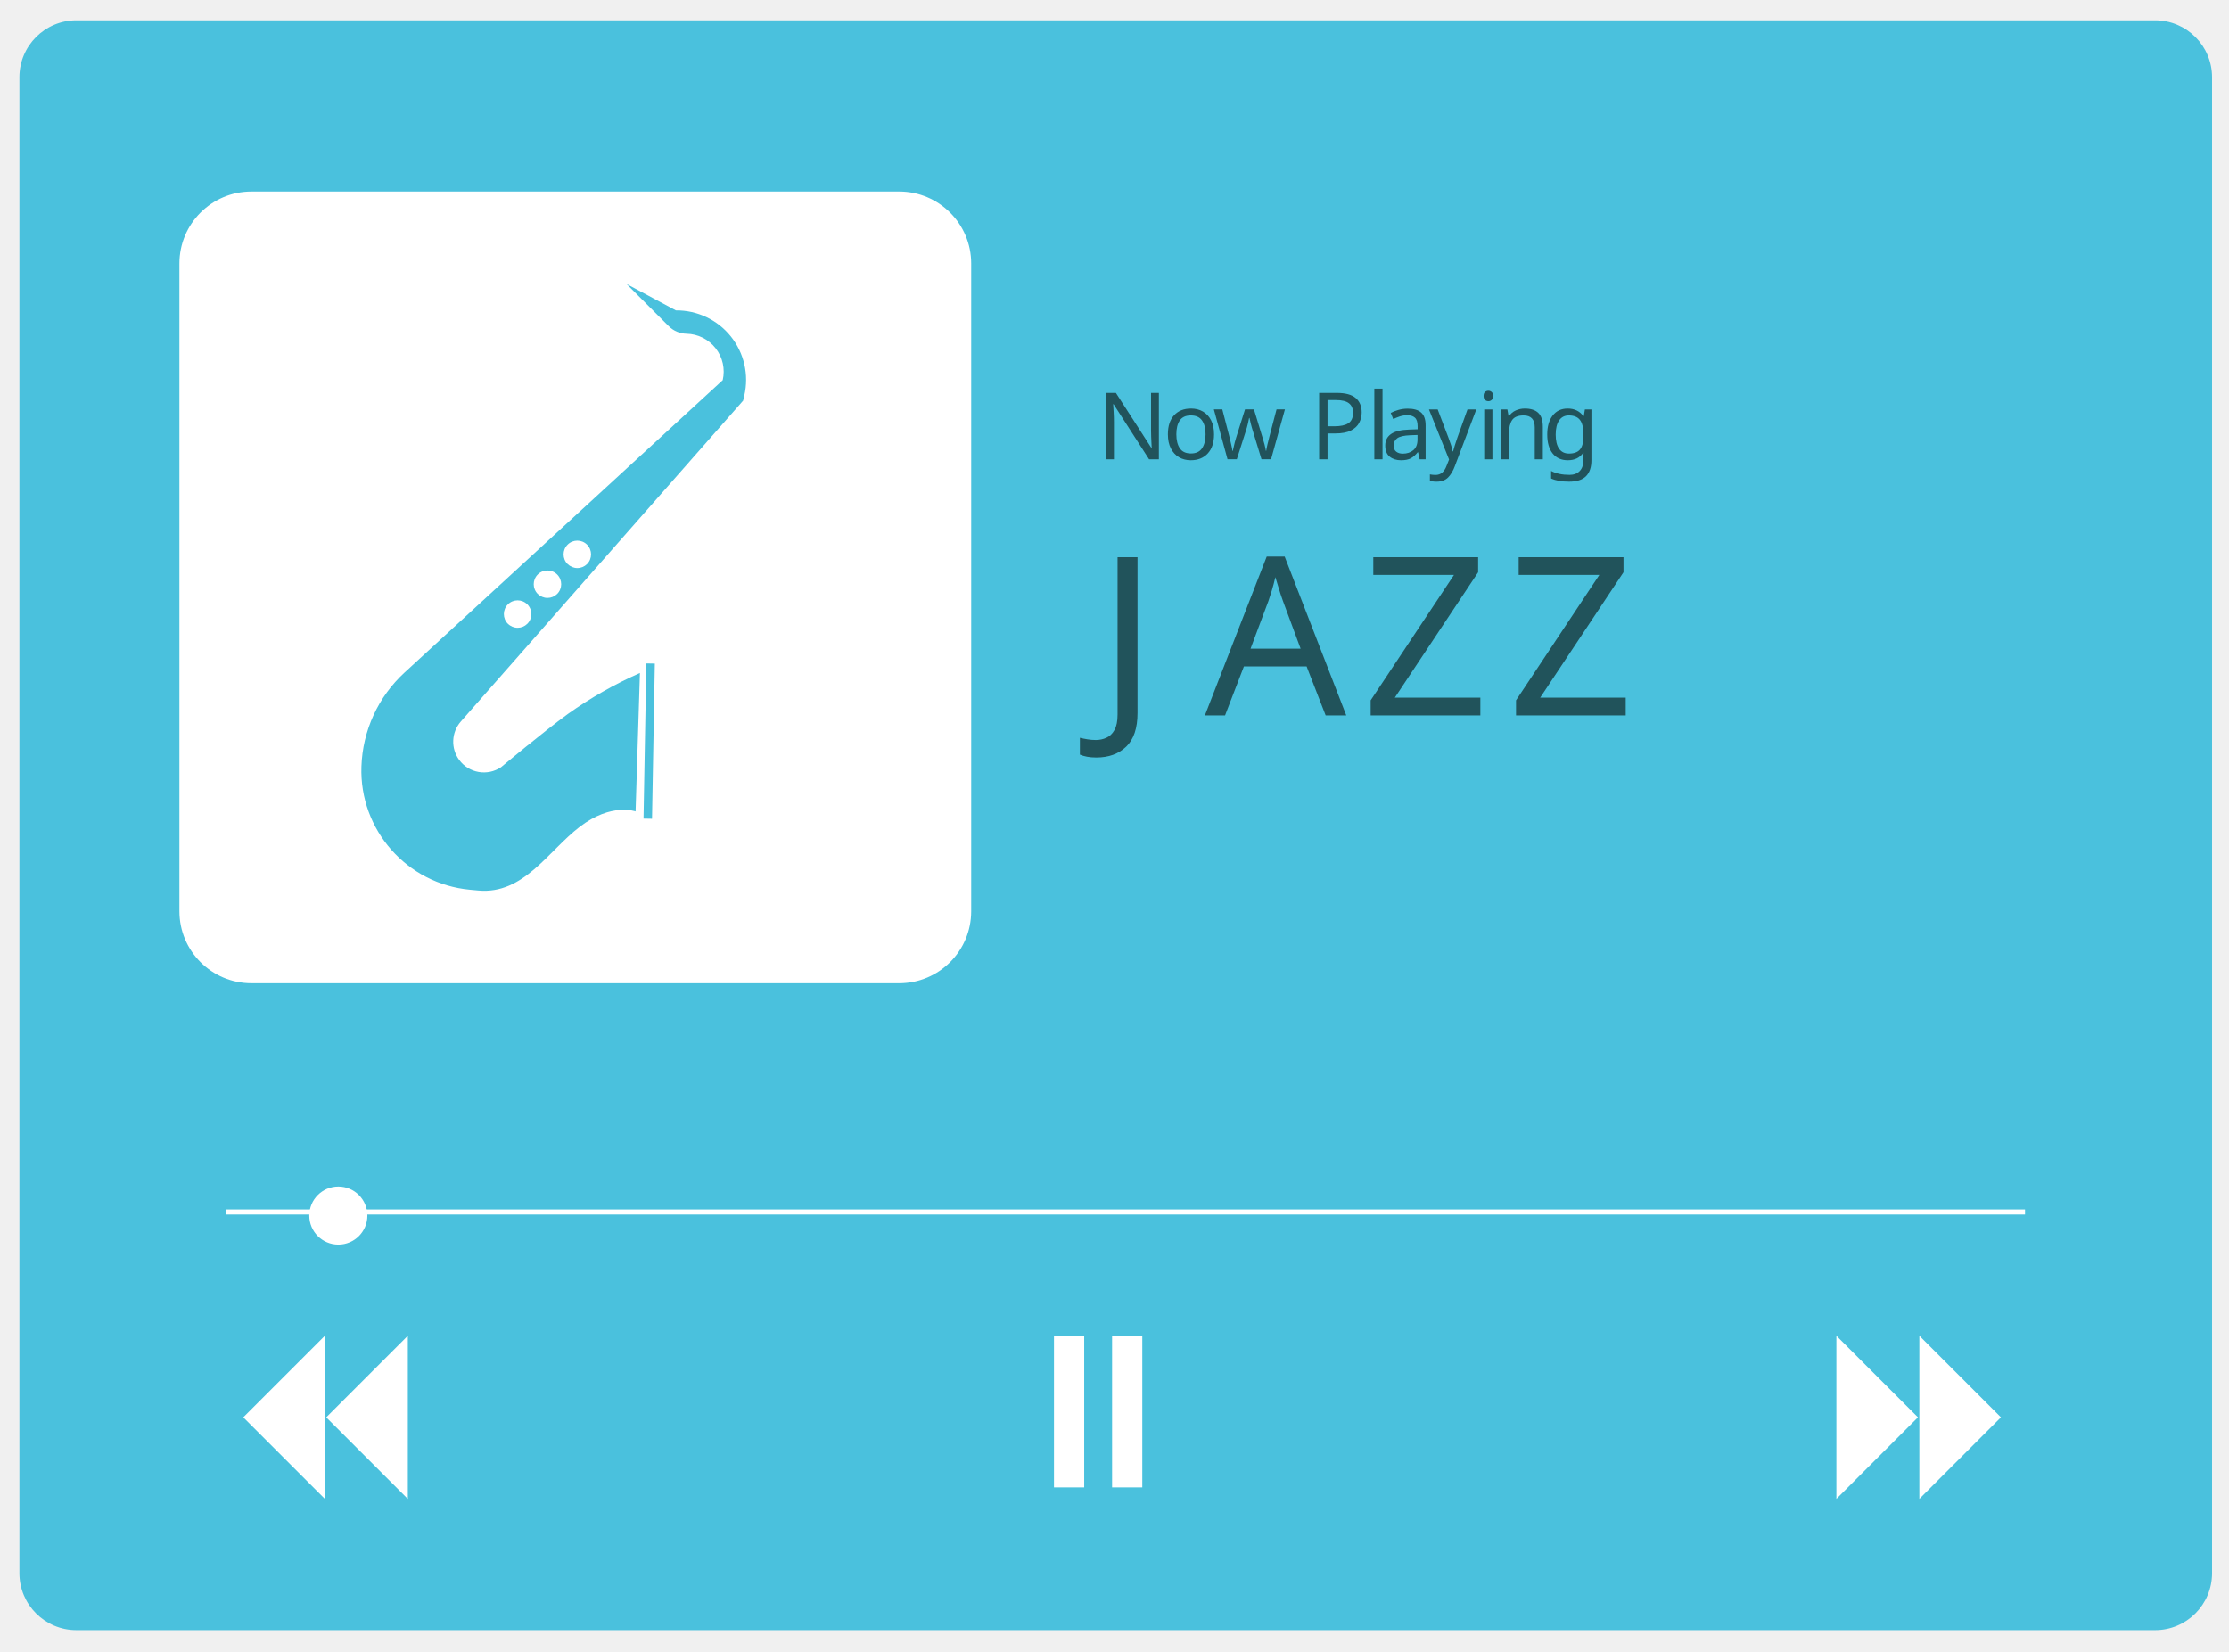
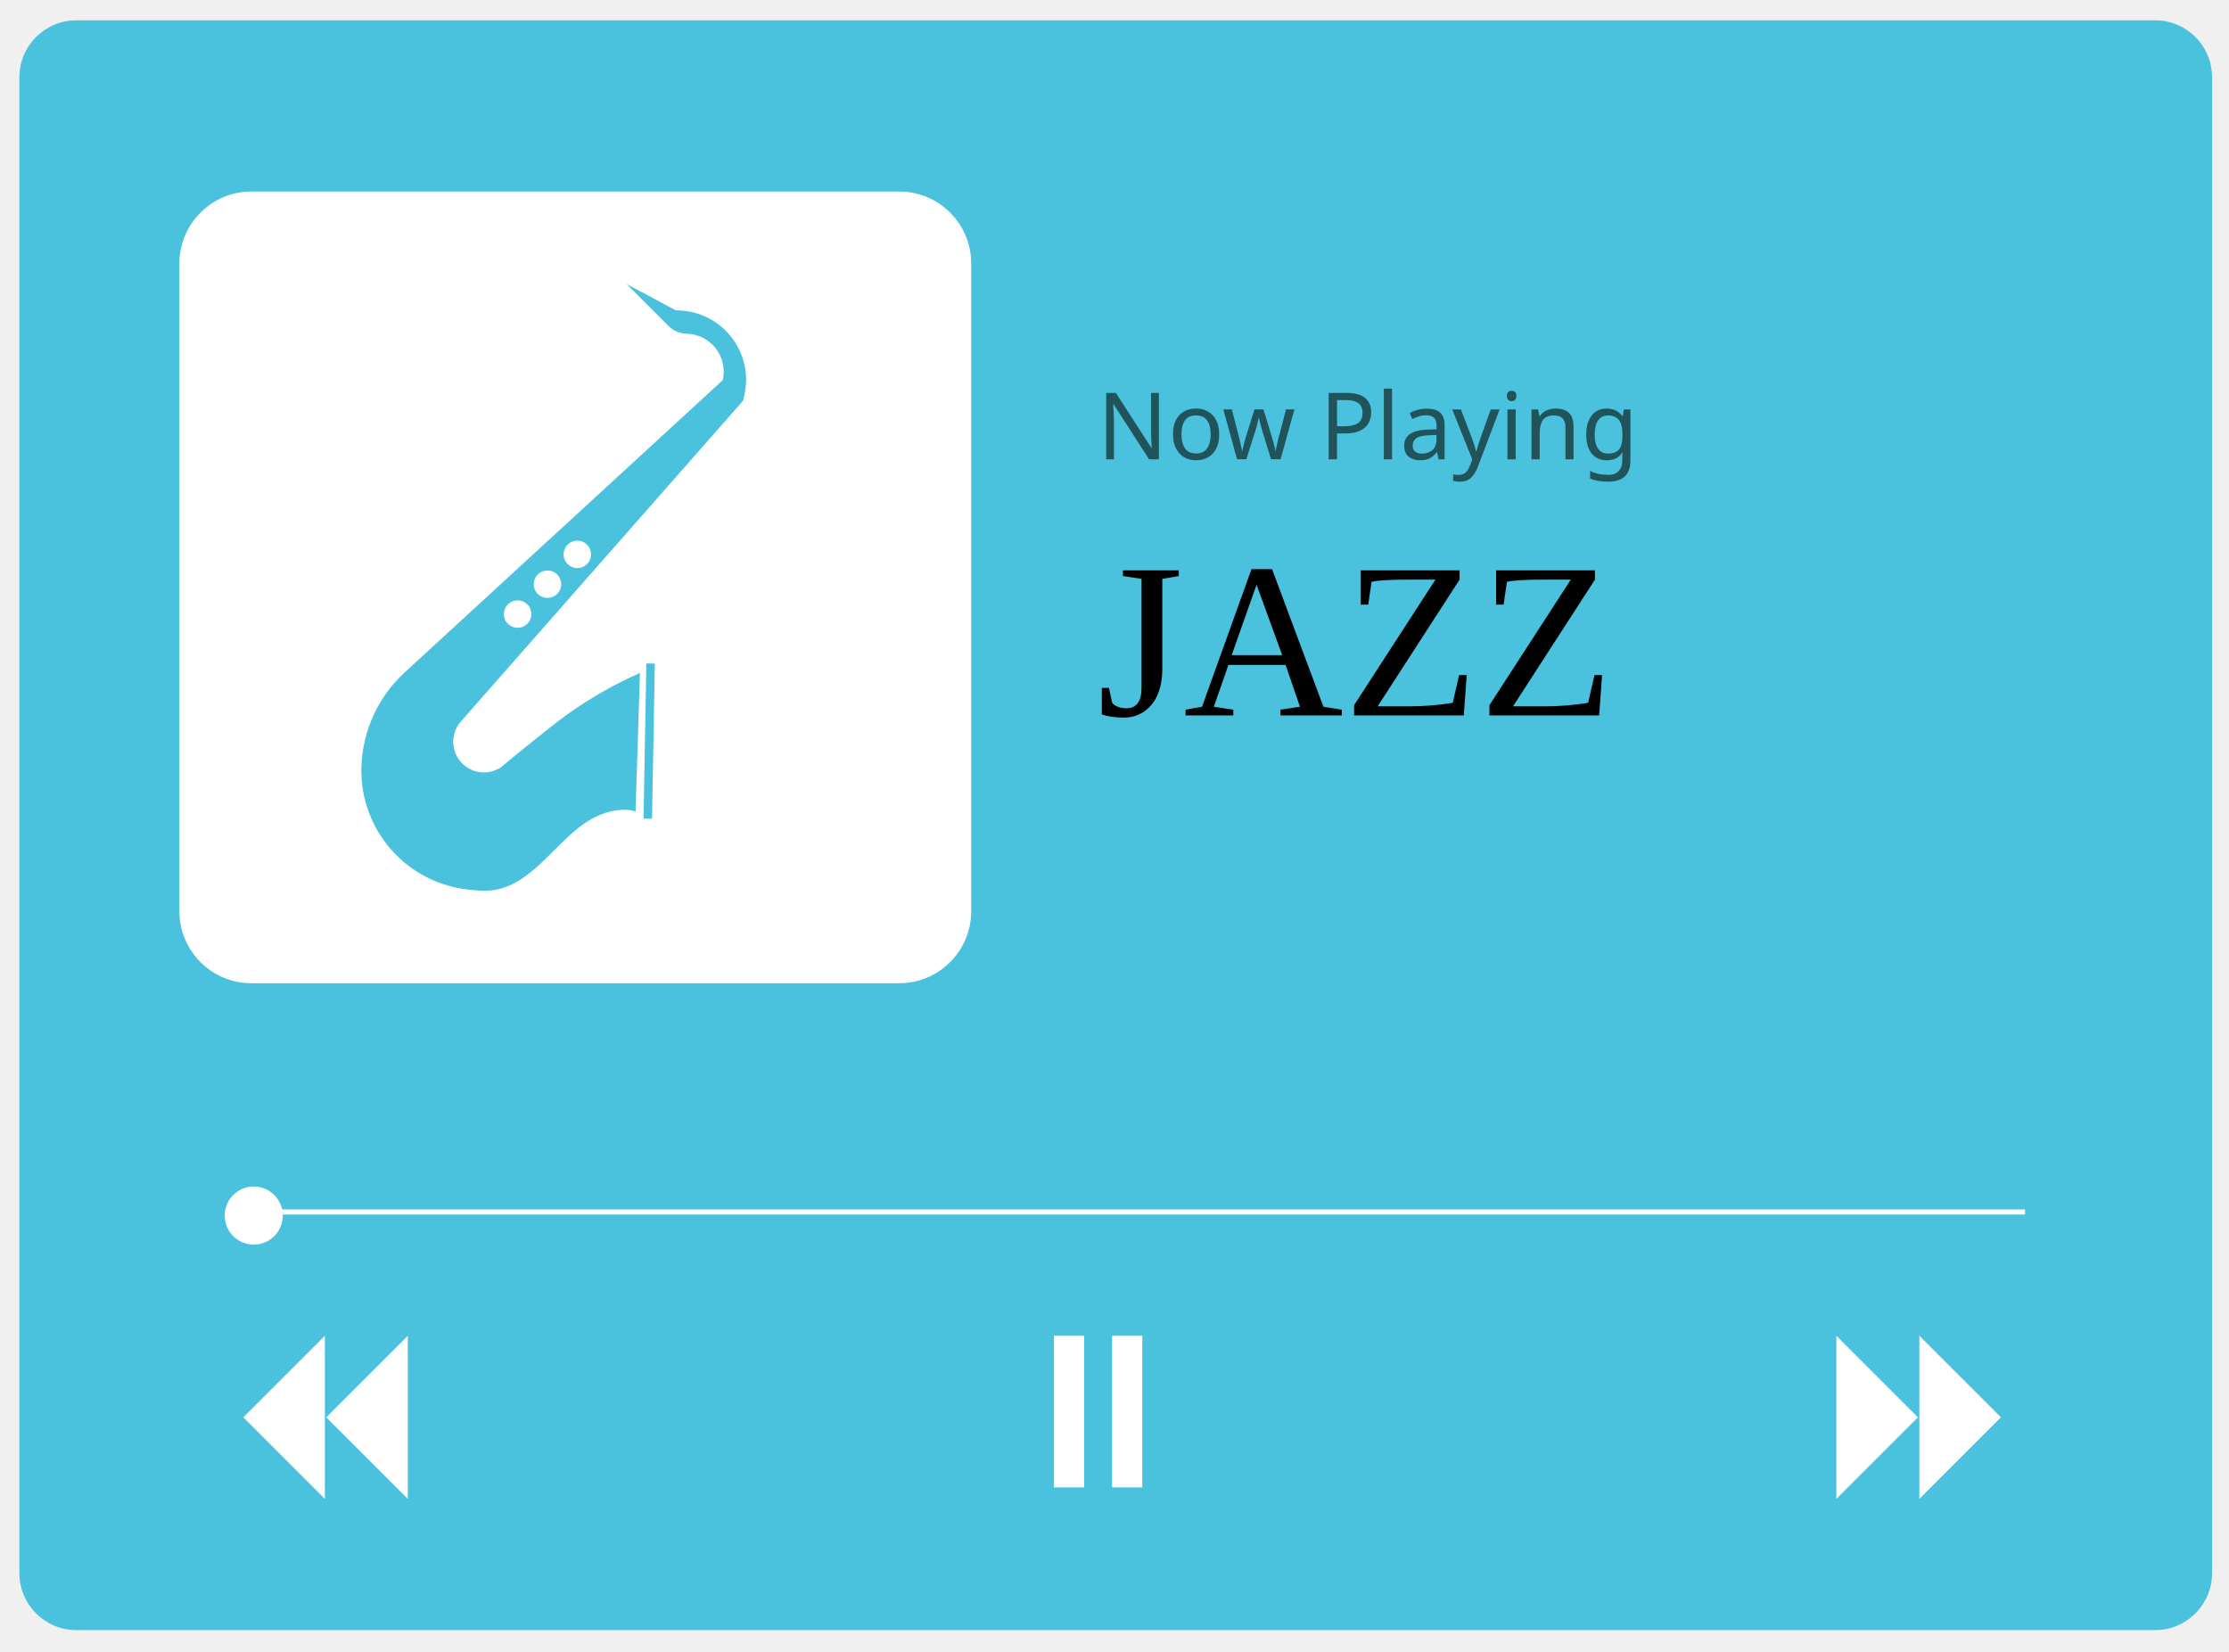
<svg xmlns="http://www.w3.org/2000/svg" viewBox="0 0 1317.64 976.26">
  <defs>
    <style>
        .musicJazzCls-1 {
            fill: #4ac1dd;
        }
        
        .musicJazzCls-2 {
            fill: #fff;
        }
        
        .musicJazzCls-3 {
            font-size: 55px;
        }
        
        .musicJazzCls-3,
        .musicJazzCls-5 {
            fill: #21535b;
            font-family: "HelvNeue Roman for IBM";
        }
        
        .musicJazzCls-4 {
-             letter-spacing: -1px;
+             font-size: 131px;
        }
        
        .musicJazzCls-5 {
-             font-size: 131px;
-         }
-         
-         .musicJazzCls-6 {
-             letter-spacing: -2px;
-         }
-         
-         .musicJazzCls-7 {
-             letter-spacing: 7px;
-         }
-         
-         .musicJazzCls-8 {
-             letter-spacing: 5px;
-         }
-         
-         .musicJazzCls-9 {
            fill: none;
            stroke: #fff;
            stroke-miterlimit: 10;
            stroke-width: 3px;
        }
        </style>
  </defs>
  <rect class="musicJazzCls-1" x="11.47" y="12" width="1296.16" height="951.7" rx="33.69" ry="33.69" />
  <rect class="musicJazzCls-2" x="106.06" y="113.22" width="468.05" height="468.05" rx="42.56" ry="42.56" />
-   <text class="musicJazzCls-3" transform="translate(648.58 271.55)">N
-         <tspan class="musicJazzCls-4" x="38.77" y="0">o</tspan>
-     <tspan x="68.36" y="0">w Pl</tspan>
-     <tspan x="167.75" y="0">a</tspan>
-     <tspan x="196.07" y="0">yi</tspan>
-     <tspan x="233.91" y="0">n</tspan>
-     <tspan x="263.01" y="0">g</tspan>
-   </text>
-   <text class="musicJazzCls-5" transform="translate(648.58 422.94)">
-     <tspan class="musicJazzCls-6" x="0" y="0">J</tspan>
-     <tspan class="musicJazzCls-7" x="63.67" y="0">A</tspan>
-     <tspan class="musicJazzCls-8" x="156.68" y="0">Z</tspan>
-     <tspan x="242.61" y="0">Z</tspan>
-   </text>
+   <text class="musicJazzCls-3" transform="translate(648.58 271.55)">Now Playing</text>
+   <text class="musicJazzCls-4" transform="translate(648.58 422.94)">JAZZ</text>
  <polyline class="musicJazzCls-2" points="192.04 886.13 143.81 837.9 192.04 789.68" />
  <polyline class="musicJazzCls-2" points="241.08 886.13 192.85 837.9 241.08 789.68" />
  <polyline class="musicJazzCls-2" points="1134.59 789.68 1182.82 837.9 1134.59 886.13" />
  <polyline class="musicJazzCls-2" points="1085.55 789.68 1133.78 837.9 1085.55 886.13" />
  <rect class="musicJazzCls-2" x="623.05" y="789.68" width="17.86" height="89.64" />
  <rect class="musicJazzCls-2" x="657.39" y="789.68" width="17.86" height="89.64" />
-   <line class="musicJazzCls-9" x1="133.59" y1="716.5" x2="1197.06" y2="716.5" />
-   <circle id="seek" class="musicJazzCls-2" cx="200" cy="718.62" r="17.17" />
+   <line class="musicJazzCls-5" x1="133.59" y1="716.5" x2="1197.06" y2="716.5" />
+   <circle id="seek" class="musicJazzCls-2" cx="150" cy="718.62" r="17.17" />
  <path class="musicJazzCls-1" d="M335.81,422c-14.66,10.65-39.58,31.52-39.58,31.52a18.13,18.13,0,0,1-24.8-4.28h0a18.13,18.13,0,0,1,1-22.7L439.29,236.85l0.69-3a41.07,41.07,0,0,0-40.44-50.35h0l-29.18-15.63,24.92,24.92a15.39,15.39,0,0,0,10.57,4.5,22.41,22.41,0,0,1,21.38,27.45L239.15,397.6a79,79,0,0,0-25.5,55.59h0A70.77,70.77,0,0,0,277.84,526l4.87,0.45c26.81,2.49,41.19-23.23,60-37.66s33-9.08,33-9.08l2.58-81.85A242.85,242.85,0,0,0,335.81,422Zm-35.58-53.23a8.12,8.12,0,1,1,11.49,0A8.12,8.12,0,0,1,300.23,368.74Zm17.65-17.65a8.12,8.12,0,1,1,11.49,0A8.12,8.12,0,0,1,317.88,351.09Zm17.65-17.65a8.12,8.12,0,1,1,11.49,0A8.12,8.12,0,0,1,335.53,333.43Z" />
  <rect class="musicJazzCls-1" x="337.85" y="435.6" width="91.75" height="5.02" transform="translate(-61.25 813.84) rotate(-88.96)" />
</svg>
